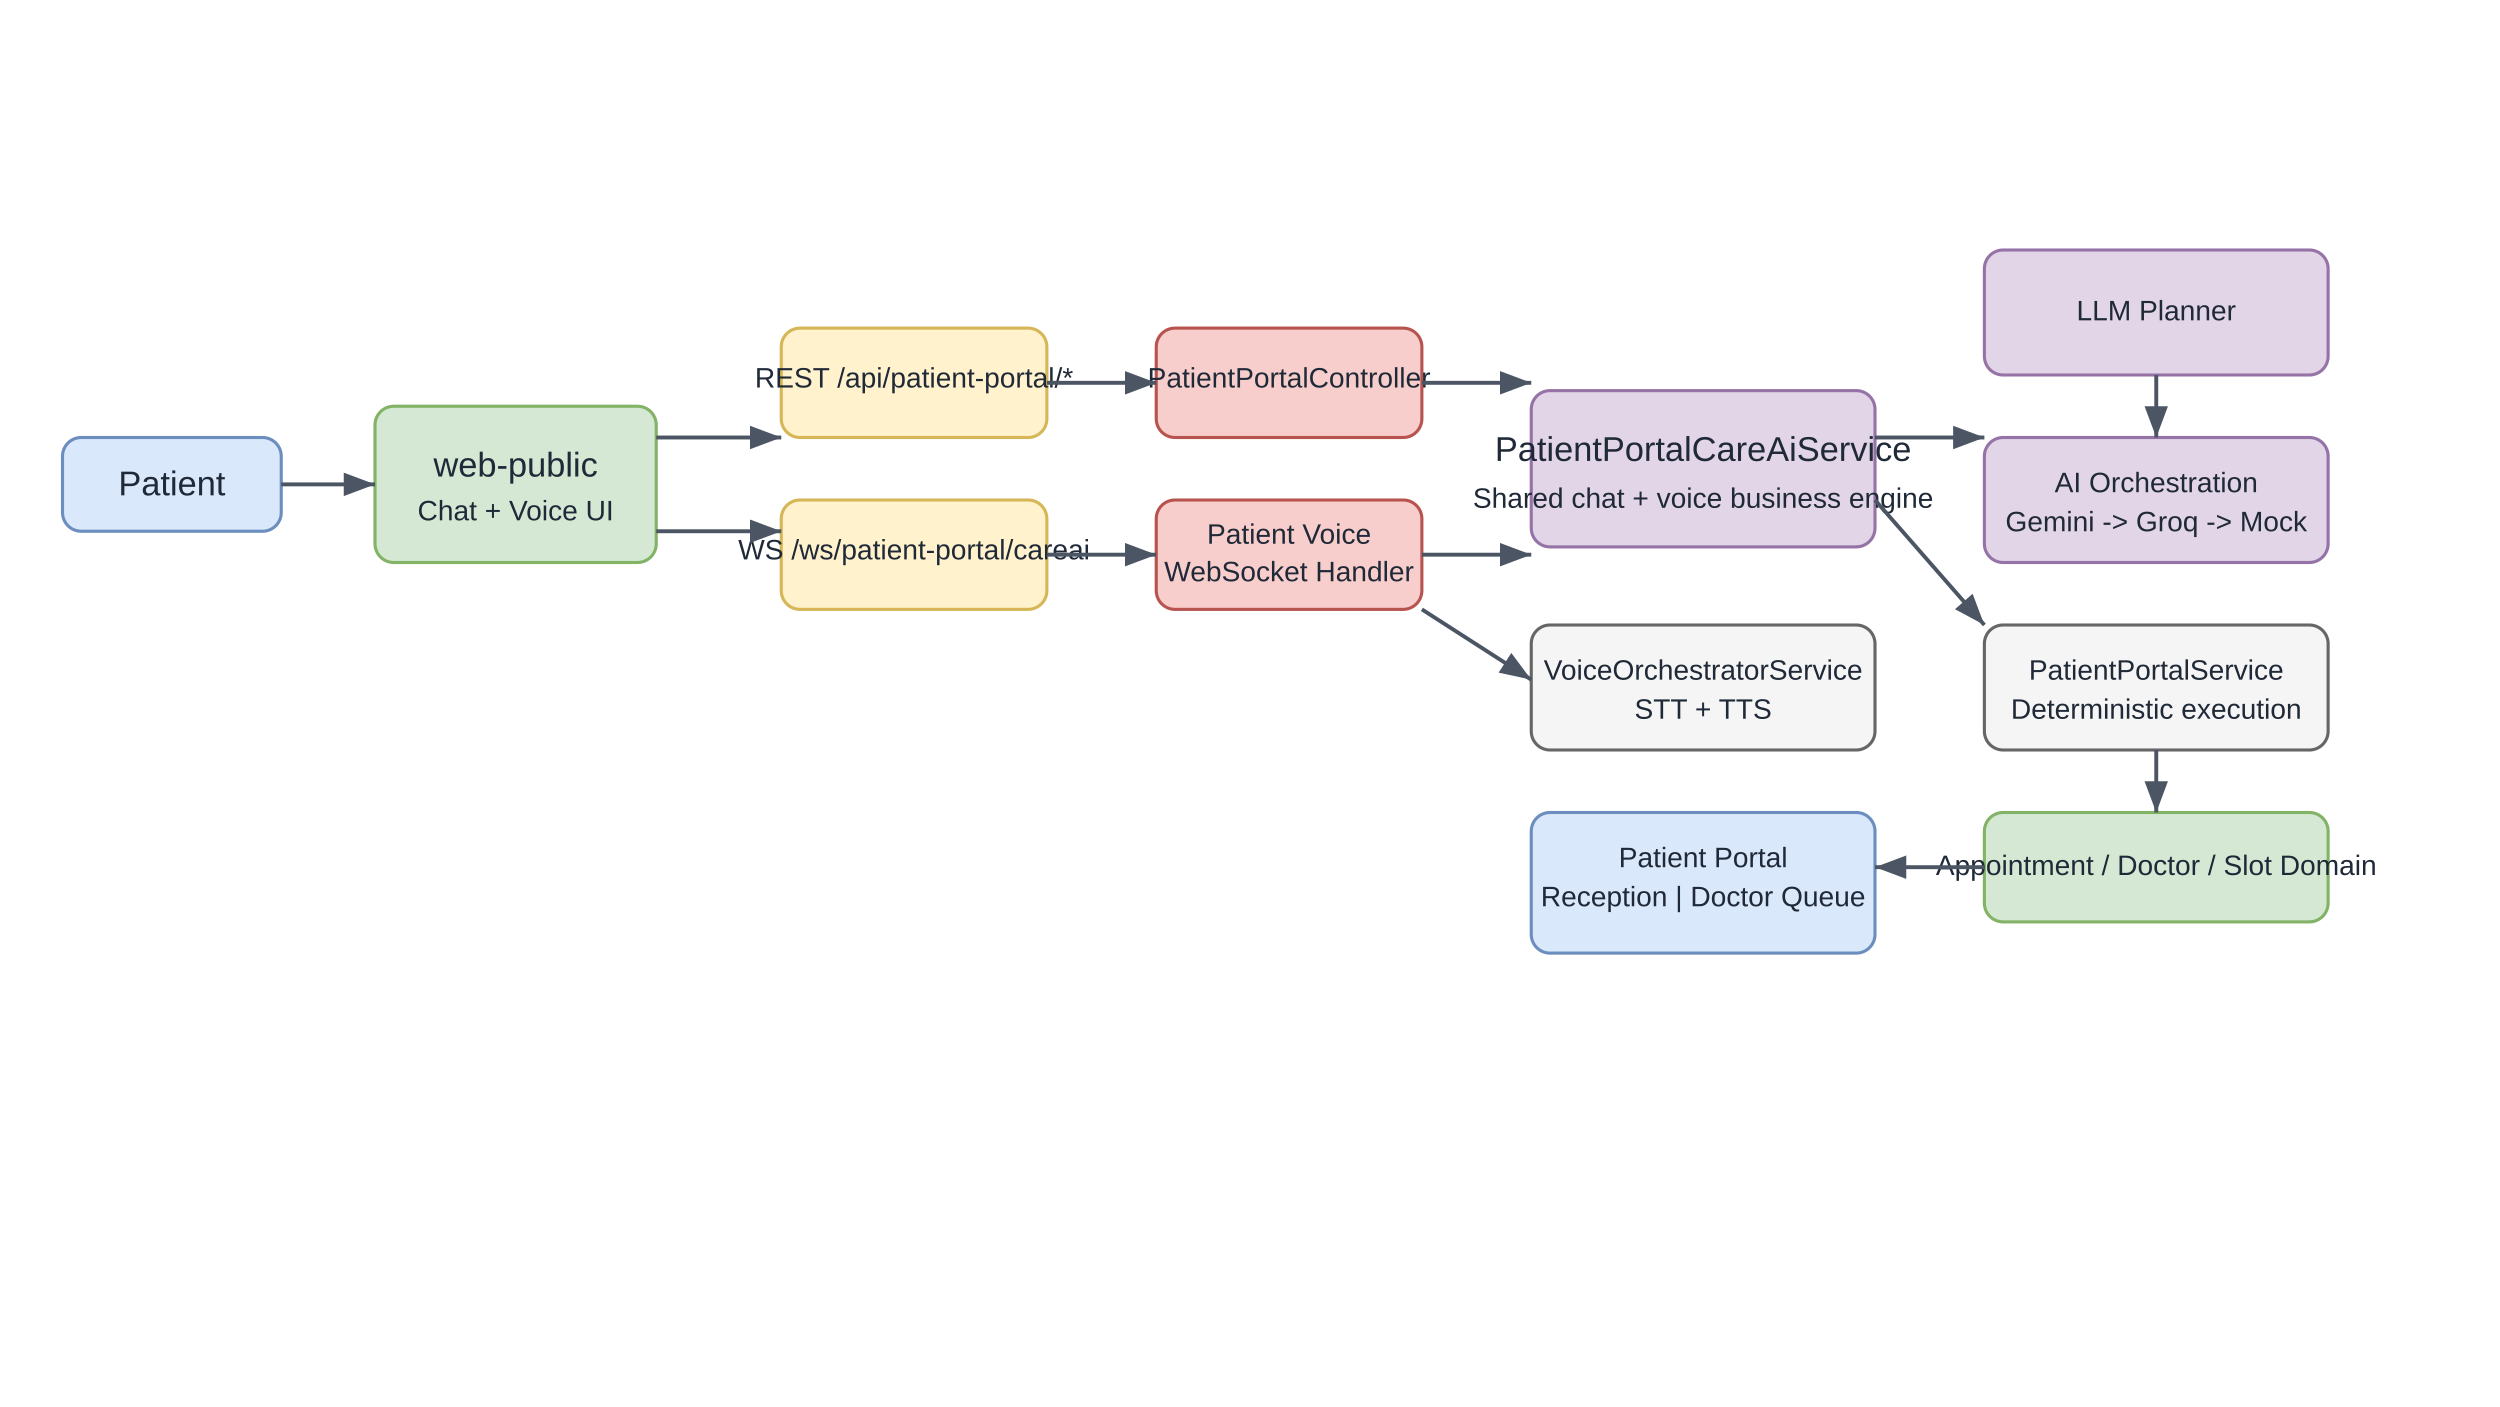
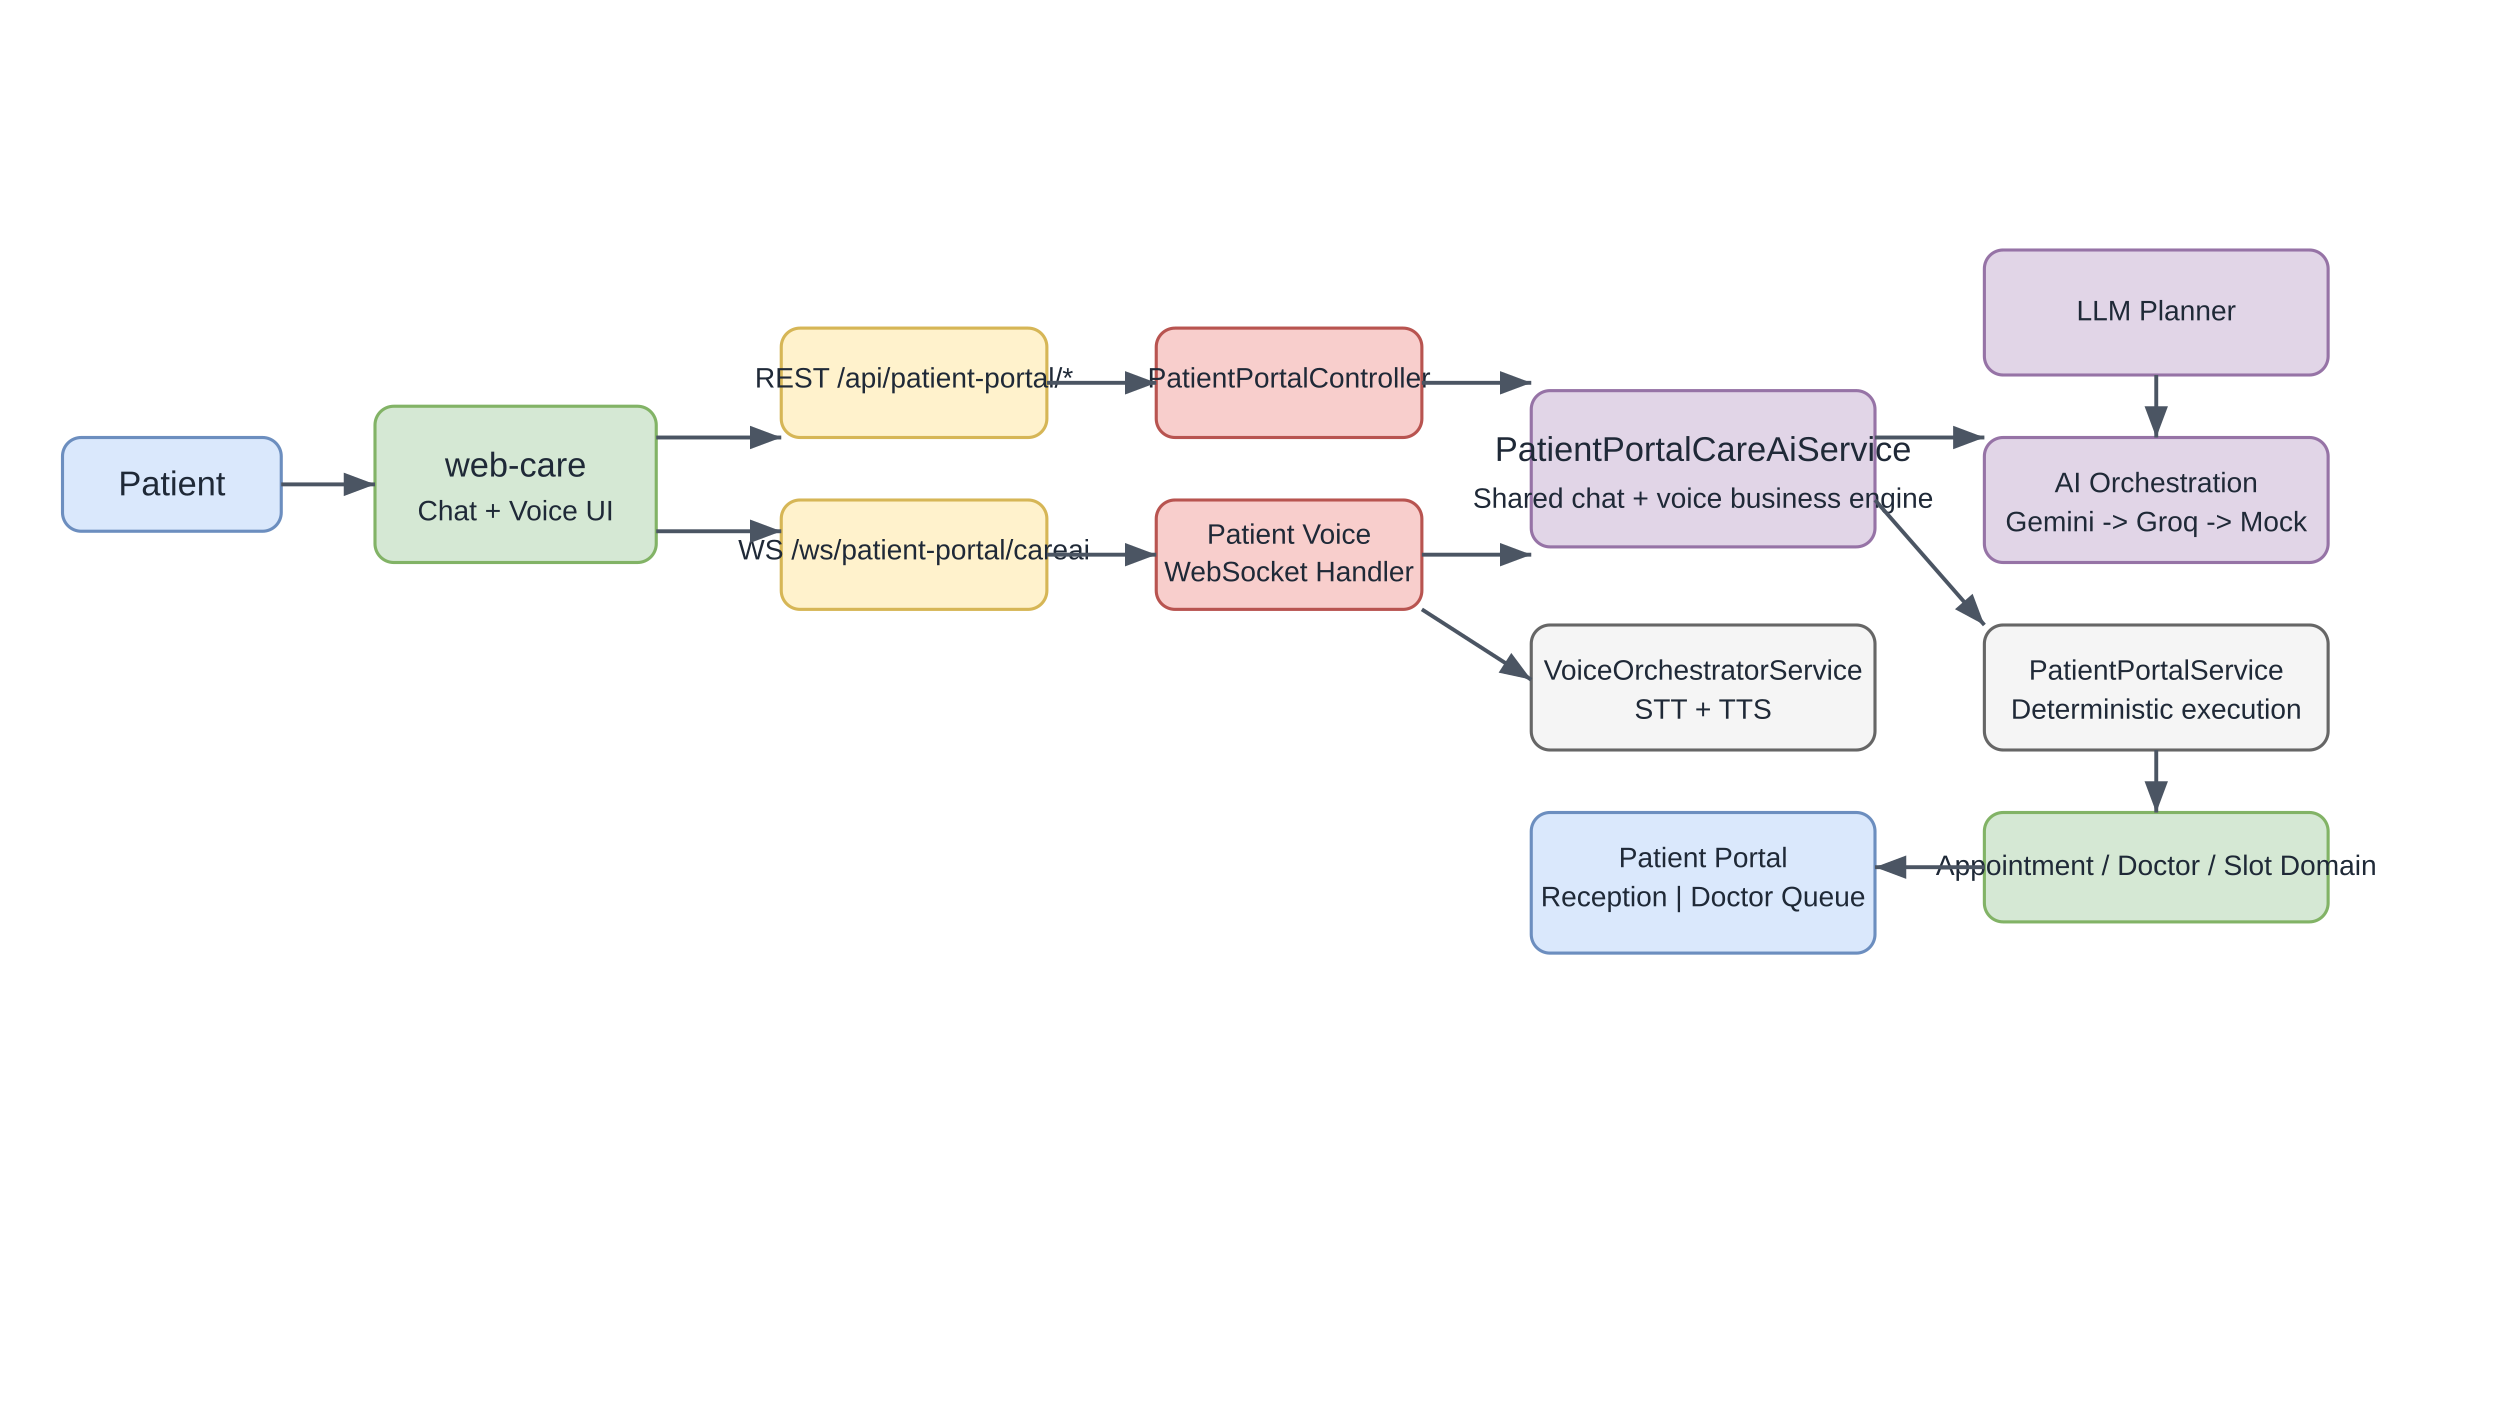
<svg xmlns="http://www.w3.org/2000/svg" width="1600" height="900" viewBox="0 0 1600 900">
  <style>
    .box { rx: 12; ry: 12; stroke-width: 2; }
    .t { font-family: Arial, sans-serif; font-size: 22px; fill: #1f2937; }
    .s { font-family: Arial, sans-serif; font-size: 18px; fill: #1f2937; }
    .a { stroke: #4b5563; stroke-width: 2.5; fill: none; marker-end: url(#m); }
  </style>
  <defs>
    <marker id="m" markerWidth="10" markerHeight="10" refX="8" refY="3" orient="auto">
      <path d="M0,0 L8,3 L0,6 z" fill="#4b5563" />
    </marker>
  </defs>
  <rect x="40" y="280" width="140" height="60" class="box" fill="#dae8fc" stroke="#6c8ebf" />
  <text x="110" y="317" text-anchor="middle" class="t">Patient</text>
  <rect x="240" y="260" width="180" height="100" class="box" fill="#d5e8d4" stroke="#82b366" />
-   <text x="330" y="305" text-anchor="middle" class="t">web-public</text>
+   <text x="330" y="305" text-anchor="middle" class="t">web-care</text>
  <text x="330" y="333" text-anchor="middle" class="s">Chat + Voice UI</text>
  <rect x="500" y="210" width="170" height="70" class="box" fill="#fff2cc" stroke="#d6b656" />
  <text x="585" y="248" text-anchor="middle" class="s">REST /api/patient-portal/*</text>
  <rect x="500" y="320" width="170" height="70" class="box" fill="#fff2cc" stroke="#d6b656" />
  <text x="585" y="358" text-anchor="middle" class="s">WS /ws/patient-portal/careai</text>
  <rect x="740" y="210" width="170" height="70" class="box" fill="#f8cecc" stroke="#b85450" />
  <text x="825" y="248" text-anchor="middle" class="s">PatientPortalController</text>
  <rect x="740" y="320" width="170" height="70" class="box" fill="#f8cecc" stroke="#b85450" />
  <text x="825" y="348" text-anchor="middle" class="s">Patient Voice</text>
  <text x="825" y="372" text-anchor="middle" class="s">WebSocket Handler</text>
  <rect x="980" y="250" width="220" height="100" class="box" fill="#e1d5e7" stroke="#9673a6" />
  <text x="1090" y="295" text-anchor="middle" class="t">PatientPortalCareAiService</text>
  <text x="1090" y="325" text-anchor="middle" class="s">Shared chat + voice business engine</text>
  <rect x="1270" y="160" width="220" height="80" class="box" fill="#e1d5e7" stroke="#9673a6" />
  <text x="1380" y="205" text-anchor="middle" class="s">LLM Planner</text>
  <rect x="1270" y="280" width="220" height="80" class="box" fill="#e1d5e7" stroke="#9673a6" />
  <text x="1380" y="315" text-anchor="middle" class="s">AI Orchestration</text>
  <text x="1380" y="340" text-anchor="middle" class="s">Gemini -&gt; Groq -&gt; Mock</text>
  <rect x="1270" y="400" width="220" height="80" class="box" fill="#f5f5f5" stroke="#666666" />
  <text x="1380" y="435" text-anchor="middle" class="s">PatientPortalService</text>
  <text x="1380" y="460" text-anchor="middle" class="s">Deterministic execution</text>
  <rect x="980" y="400" width="220" height="80" class="box" fill="#f5f5f5" stroke="#666666" />
  <text x="1090" y="435" text-anchor="middle" class="s">VoiceOrchestratorService</text>
  <text x="1090" y="460" text-anchor="middle" class="s">STT + TTS</text>
  <rect x="1270" y="520" width="220" height="70" class="box" fill="#d5e8d4" stroke="#82b366" />
  <text x="1380" y="560" text-anchor="middle" class="s">Appointment / Doctor / Slot Domain</text>
  <rect x="980" y="520" width="220" height="90" class="box" fill="#dae8fc" stroke="#6c8ebf" />
  <text x="1090" y="555" text-anchor="middle" class="s">Patient Portal</text>
  <text x="1090" y="580" text-anchor="middle" class="s">Reception | Doctor Queue</text>
  <path d="M180 310 H240" class="a" />
  <path d="M420 280 H500" class="a" />
  <path d="M420 340 H500" class="a" />
  <path d="M670 245 H740" class="a" />
  <path d="M670 355 H740" class="a" />
  <path d="M910 245 H980" class="a" />
  <path d="M910 355 H980" class="a" />
  <path d="M1200 280 H1270" class="a" />
  <path d="M1380 240 V280" class="a" />
  <path d="M1200 320 L1270 400" class="a" />
  <path d="M910 390 L980 435" class="a" />
  <path d="M1380 480 V520" class="a" />
  <path d="M1270 555 H1200" class="a" />
</svg>
